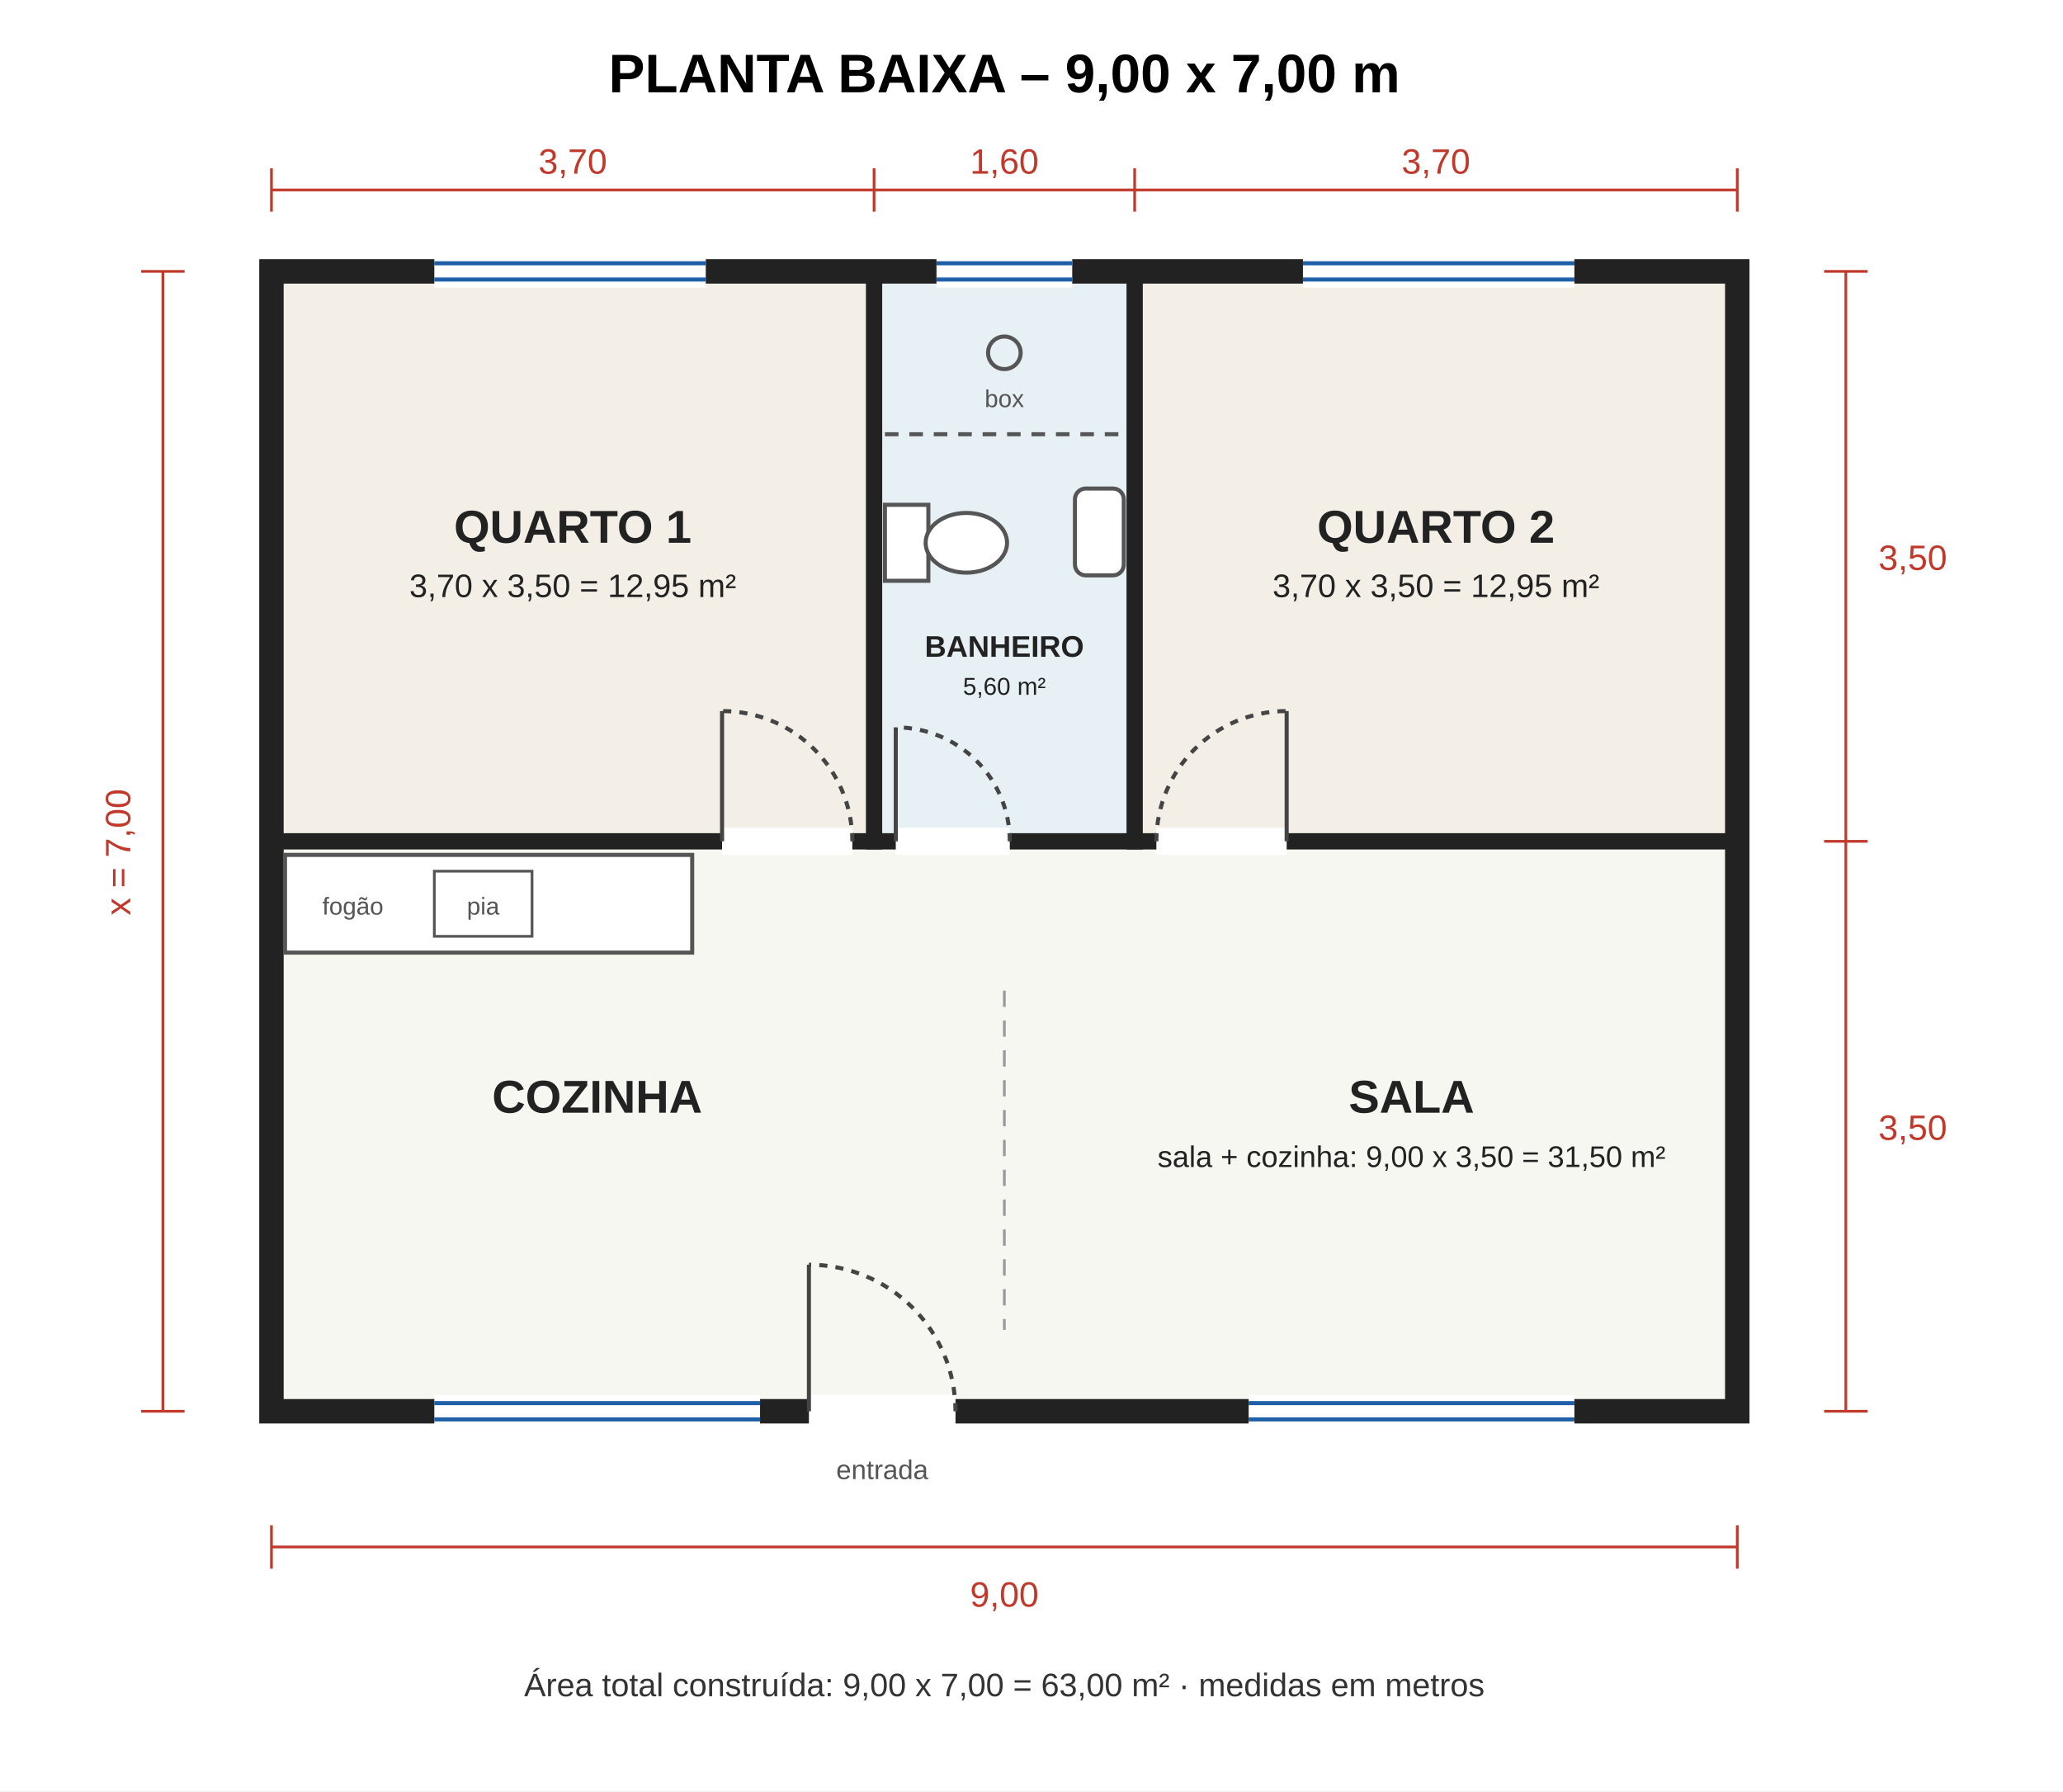
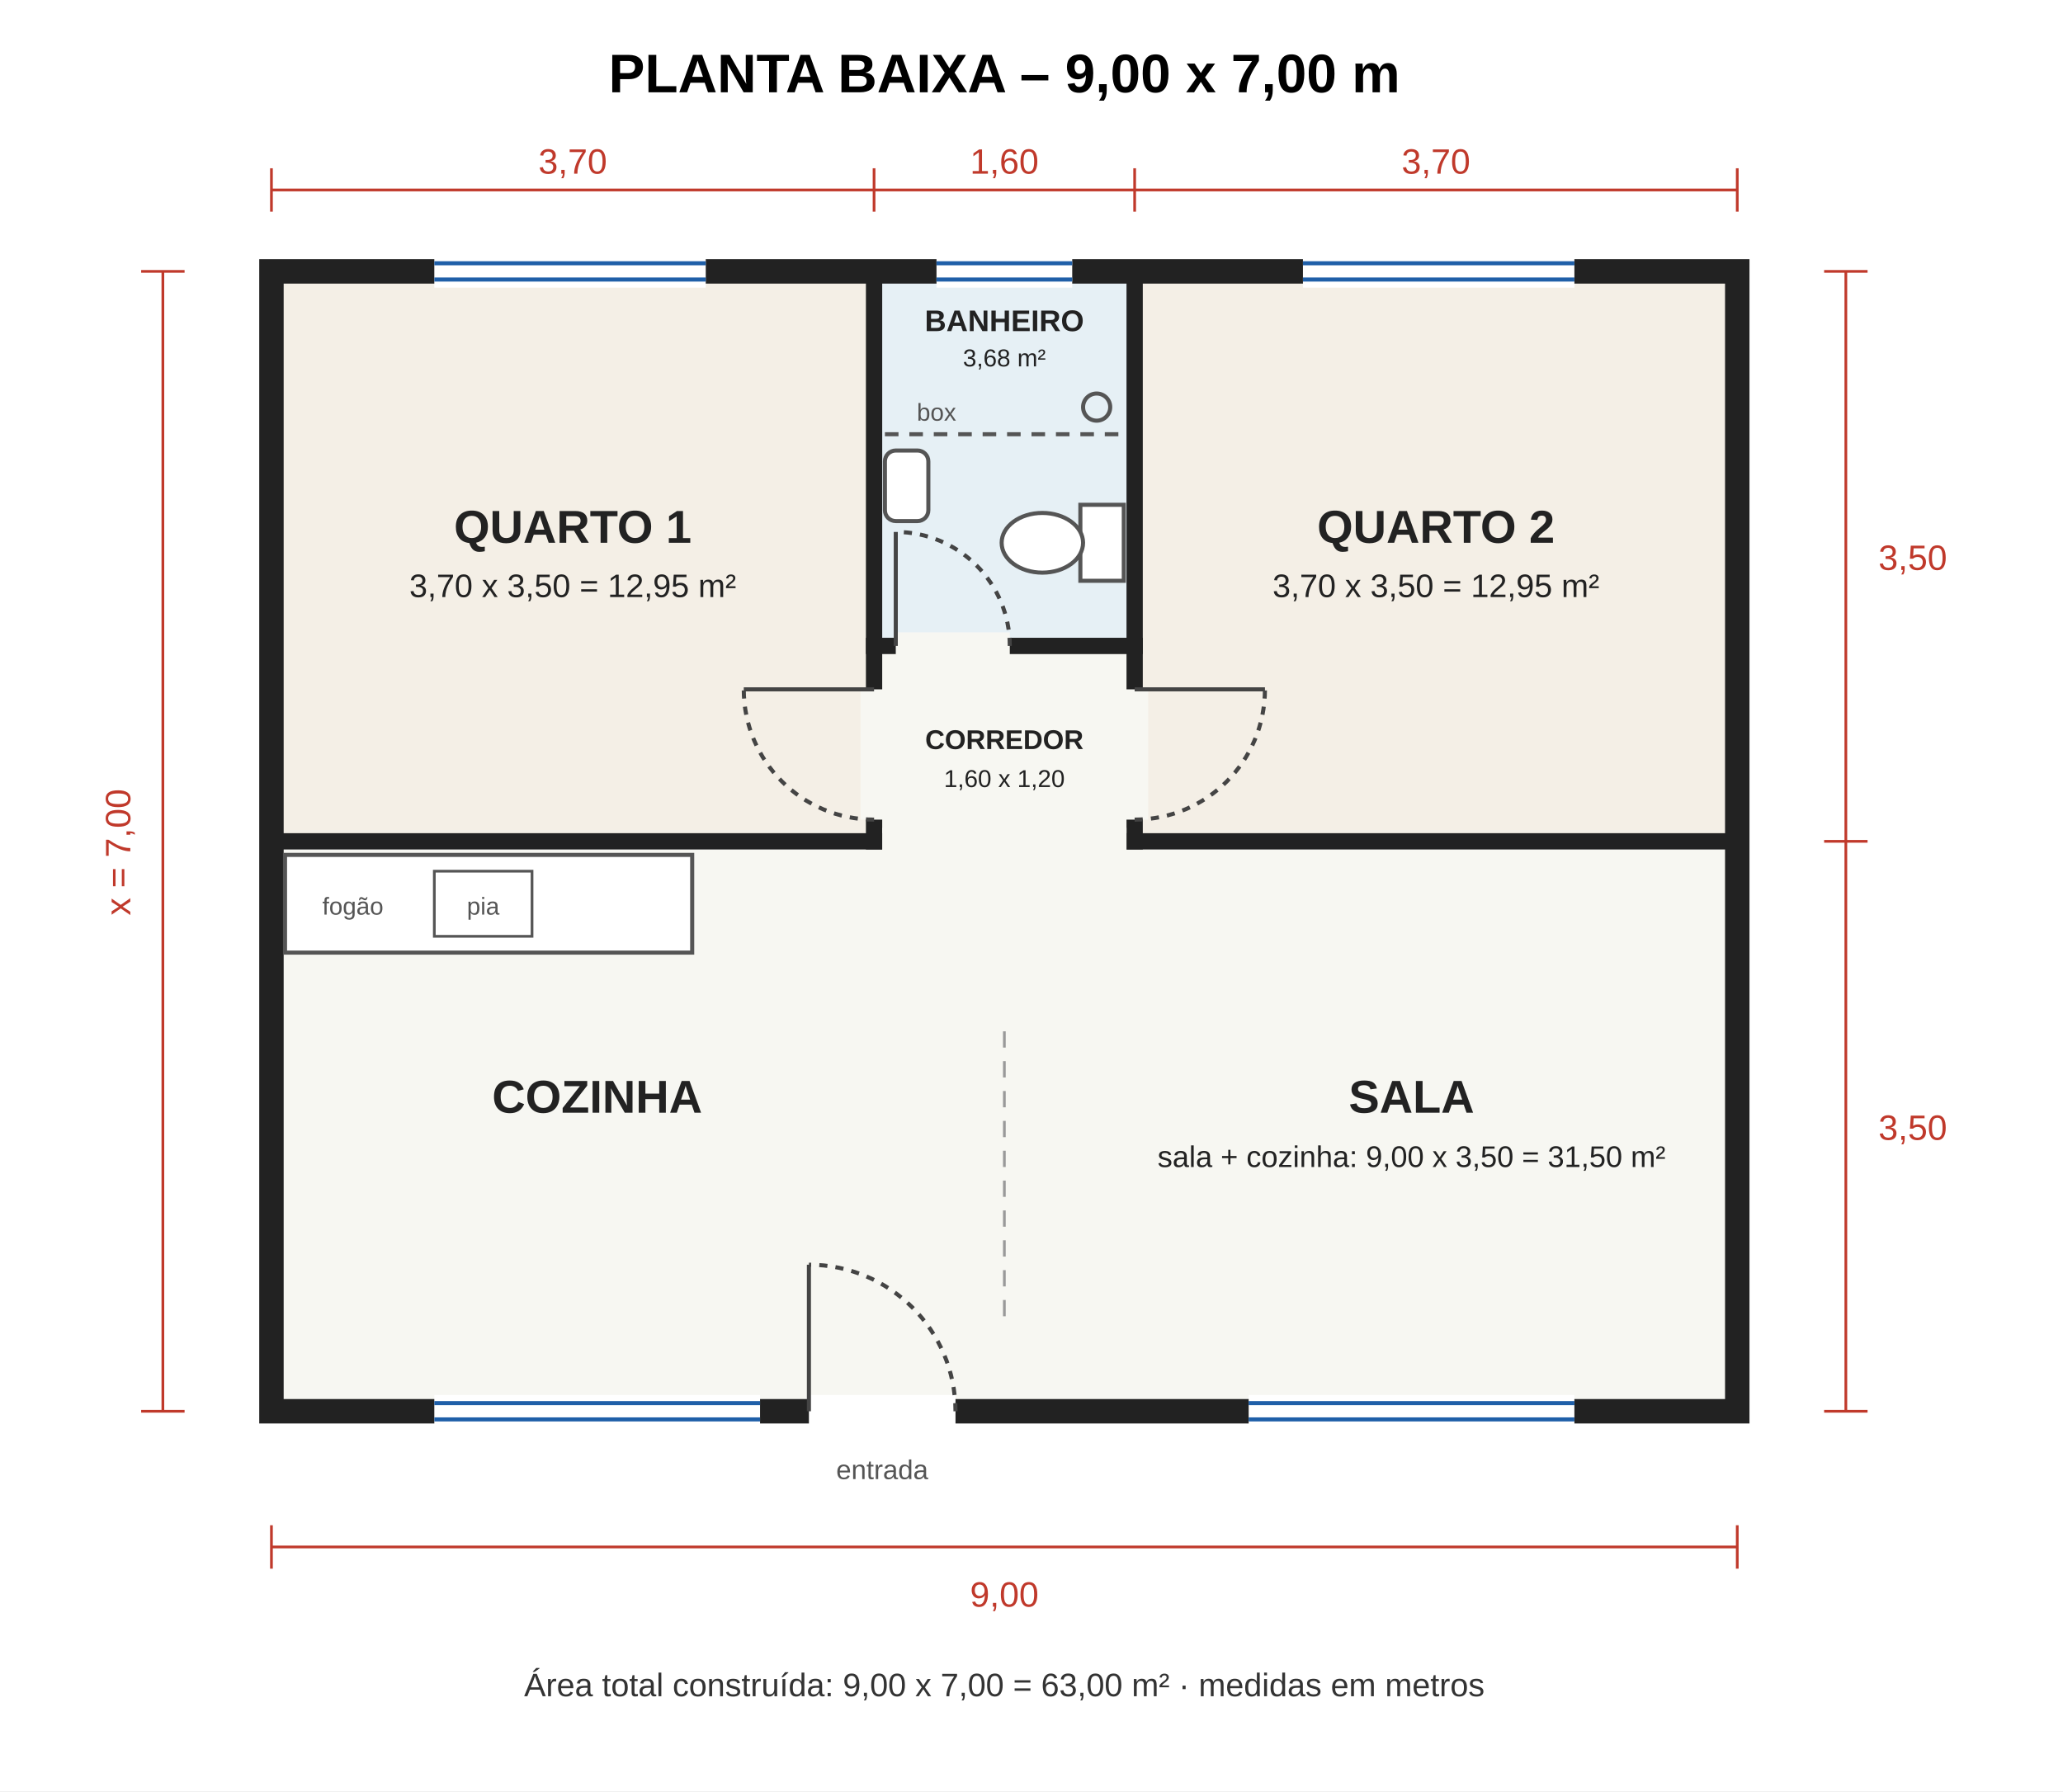
<svg xmlns="http://www.w3.org/2000/svg" viewBox="0 0 760 660" width="760" height="660" font-family="Arial, Helvetica, sans-serif">
  <rect width="760" height="660" fill="#fff" />
  <text x="370" y="34" text-anchor="middle" font-size="20" font-weight="bold">PLANTA BAIXA – 9,00 x 7,00 m</text>
  <rect x="100" y="100" width="222" height="210" fill="#f4efe6" />
  <rect x="418" y="100" width="222" height="210" fill="#f4efe6" />
-   <rect x="322" y="100" width="96" height="210" fill="#e6f0f5" />
+   <rect x="322" y="100" width="96" height="138" fill="#e6f0f5" />
+   <rect x="322" y="238" width="96" height="72" fill="#f7f7f2" />
  <rect x="100" y="310" width="540" height="210" fill="#f7f7f2" />
  <g stroke="#222" stroke-linecap="square" fill="none">
    <rect x="100" y="100" width="540" height="420" stroke-width="9" />
    <line x1="100" y1="310" x2="640" y2="310" stroke-width="6" />
    <line x1="322" y1="100" x2="322" y2="310" stroke-width="6" />
    <line x1="418" y1="100" x2="418" y2="310" stroke-width="6" />
+     <line x1="322" y1="238" x2="418" y2="238" stroke-width="6" />
  </g>
  <g fill="#fff">
-     <rect x="266" y="305" width="48" height="10" />
-     <rect x="330" y="305" width="42" height="10" />
-     <rect x="426" y="305" width="48" height="10" />
+     <rect x="317" y="254" width="10" height="48" fill="#f7f7f2" />
+     <rect x="413" y="254" width="10" height="48" fill="#f7f7f2" />
+     <rect x="330" y="233" width="42" height="10" fill="#f7f7f2" />
+     <rect x="325" y="305" width="90" height="10" fill="#f7f7f2" />
    <rect x="298" y="514" width="54" height="12" />
  </g>
  <g>
    <rect x="160" y="514" width="120" height="12" fill="#fff" />
    <rect x="460" y="514" width="120" height="12" fill="#fff" />
    <rect x="160" y="94" width="100" height="12" fill="#fff" />
    <rect x="480" y="94" width="100" height="12" fill="#fff" />
    <rect x="345" y="94" width="50" height="12" fill="#fff" />
  </g>
  <g stroke="#1f5fa8" stroke-width="1.5">
    <line x1="160" y1="517" x2="280" y2="517" />
    <line x1="160" y1="523" x2="280" y2="523" />
    <line x1="460" y1="517" x2="580" y2="517" />
    <line x1="460" y1="523" x2="580" y2="523" />
    <line x1="160" y1="97" x2="260" y2="97" />
    <line x1="160" y1="103" x2="260" y2="103" />
    <line x1="480" y1="97" x2="580" y2="97" />
    <line x1="480" y1="103" x2="580" y2="103" />
    <line x1="345" y1="97" x2="395" y2="97" />
    <line x1="345" y1="103" x2="395" y2="103" />
  </g>
  <g stroke="#444" stroke-width="1.5" fill="none">
-     <line x1="266" y1="310" x2="266" y2="262" />
-     <path d="M314,310 A48,48 0 0 0 266,262" stroke-dasharray="3 3" />
-     <line x1="330" y1="310" x2="330" y2="268" />
-     <path d="M372,310 A42,42 0 0 0 330,268" stroke-dasharray="3 3" />
-     <line x1="474" y1="310" x2="474" y2="262" />
-     <path d="M426,310 A48,48 0 0 1 474,262" stroke-dasharray="3 3" />
+     <line x1="322" y1="254" x2="274" y2="254" />
+     <path d="M322,302 A48,48 0 0 1 274,254" stroke-dasharray="3 3" />
+     <line x1="418" y1="254" x2="466" y2="254" />
+     <path d="M418,302 A48,48 0 0 0 466,254" stroke-dasharray="3 3" />
+     <line x1="330" y1="238" x2="330" y2="196" />
+     <path d="M372,238 A42,42 0 0 0 330,196" stroke-dasharray="3 3" />
    <line x1="298" y1="520" x2="298" y2="466" />
    <path d="M352,520 A54,54 0 0 0 298,466" stroke-dasharray="3 3" />
  </g>
  <g stroke="#555" stroke-width="1.5" fill="#fff">
    <line x1="326" y1="160" x2="414" y2="160" stroke-dasharray="5 4" />
-     <circle cx="370" cy="130" r="6" fill="none" />
-     <rect x="326" y="186" width="16" height="28" />
-     <ellipse cx="356" cy="200" rx="15" ry="11" />
-     <rect x="396" y="180" width="18" height="32" rx="4" />
+     <circle cx="404" cy="150" r="5" fill="none" />
+     <rect x="398" y="186" width="16" height="28" />
+     <ellipse cx="384" cy="200" rx="15" ry="11" />
+     <rect x="326" y="166" width="16" height="26" rx="4" />
  </g>
-   <text x="370" y="150" text-anchor="middle" font-size="9" fill="#555">box</text>
-   <line x1="370" y1="365" x2="370" y2="490" stroke="#999" stroke-width="1" stroke-dasharray="6 5" />
+   <text x="345" y="155" text-anchor="middle" font-size="9" fill="#555">box</text>
+   <line x1="370" y1="380" x2="370" y2="490" stroke="#999" stroke-width="1" stroke-dasharray="6 5" />
  <rect x="105" y="315" width="150" height="36" fill="#fff" stroke="#555" stroke-width="1.5" />
  <rect x="160" y="321" width="36" height="24" fill="none" stroke="#555" />
  <text x="130" y="337" text-anchor="middle" font-size="9" fill="#555">fogão</text>
  <text x="178" y="337" text-anchor="middle" font-size="9" fill="#555">pia</text>
  <g text-anchor="middle" fill="#222">
    <text x="211" y="200" font-size="17" font-weight="bold">QUARTO 1</text>
    <text x="211" y="220" font-size="12">3,70 x 3,50 = 12,95 m²</text>
    <text x="529" y="200" font-size="17" font-weight="bold">QUARTO 2</text>
    <text x="529" y="220" font-size="12">3,70 x 3,50 = 12,95 m²</text>
-     <text x="370" y="242" font-size="11" font-weight="bold">BANHEIRO</text>
-     <text x="370" y="256" font-size="9">5,60 m²</text>
+     <text x="370" y="122" font-size="11" font-weight="bold">BANHEIRO</text>
+     <text x="370" y="135" font-size="9">3,68 m²</text>
+     <text x="370" y="276" font-size="10" font-weight="bold">CORREDOR</text>
+     <text x="370" y="290" font-size="9">1,60 x 1,20</text>
    <text x="220" y="410" font-size="17" font-weight="bold">COZINHA</text>
    <text x="520" y="410" font-size="17" font-weight="bold">SALA</text>
    <text x="520" y="430" font-size="11">sala + cozinha: 9,00 x 3,50 = 31,50 m²</text>
    <text x="325" y="545" font-size="10" fill="#555">entrada</text>
  </g>
  <g stroke="#c0392b" stroke-width="1" fill="#c0392b" font-size="13">
    <line x1="100" y1="70" x2="640" y2="70" fill="none" />
    <line x1="100" y1="62" x2="100" y2="78" />
    <line x1="322" y1="62" x2="322" y2="78" />
    <line x1="418" y1="62" x2="418" y2="78" />
    <line x1="640" y1="62" x2="640" y2="78" />
    <text x="211" y="64" text-anchor="middle" stroke="none">3,70</text>
    <text x="370" y="64" text-anchor="middle" stroke="none">1,60</text>
    <text x="529" y="64" text-anchor="middle" stroke="none">3,70</text>
    <line x1="100" y1="570" x2="640" y2="570" />
    <line x1="100" y1="562" x2="100" y2="578" />
    <line x1="640" y1="562" x2="640" y2="578" />
    <text x="370" y="592" text-anchor="middle" stroke="none">9,00</text>
    <line x1="680" y1="100" x2="680" y2="520" />
    <line x1="672" y1="100" x2="688" y2="100" />
    <line x1="672" y1="310" x2="688" y2="310" />
    <line x1="672" y1="520" x2="688" y2="520" />
    <text x="692" y="210" stroke="none">3,50</text>
    <text x="692" y="420" stroke="none">3,50</text>
    <line x1="60" y1="100" x2="60" y2="520" />
    <line x1="52" y1="100" x2="68" y2="100" />
    <line x1="52" y1="520" x2="68" y2="520" />
    <text x="48" y="314" text-anchor="middle" stroke="none" transform="rotate(-90 48 314)">x = 7,00</text>
  </g>
  <text x="370" y="625" text-anchor="middle" font-size="12" fill="#333">Área total construída: 9,00 x 7,00 = 63,00 m²  ·  medidas em metros</text>
</svg>
